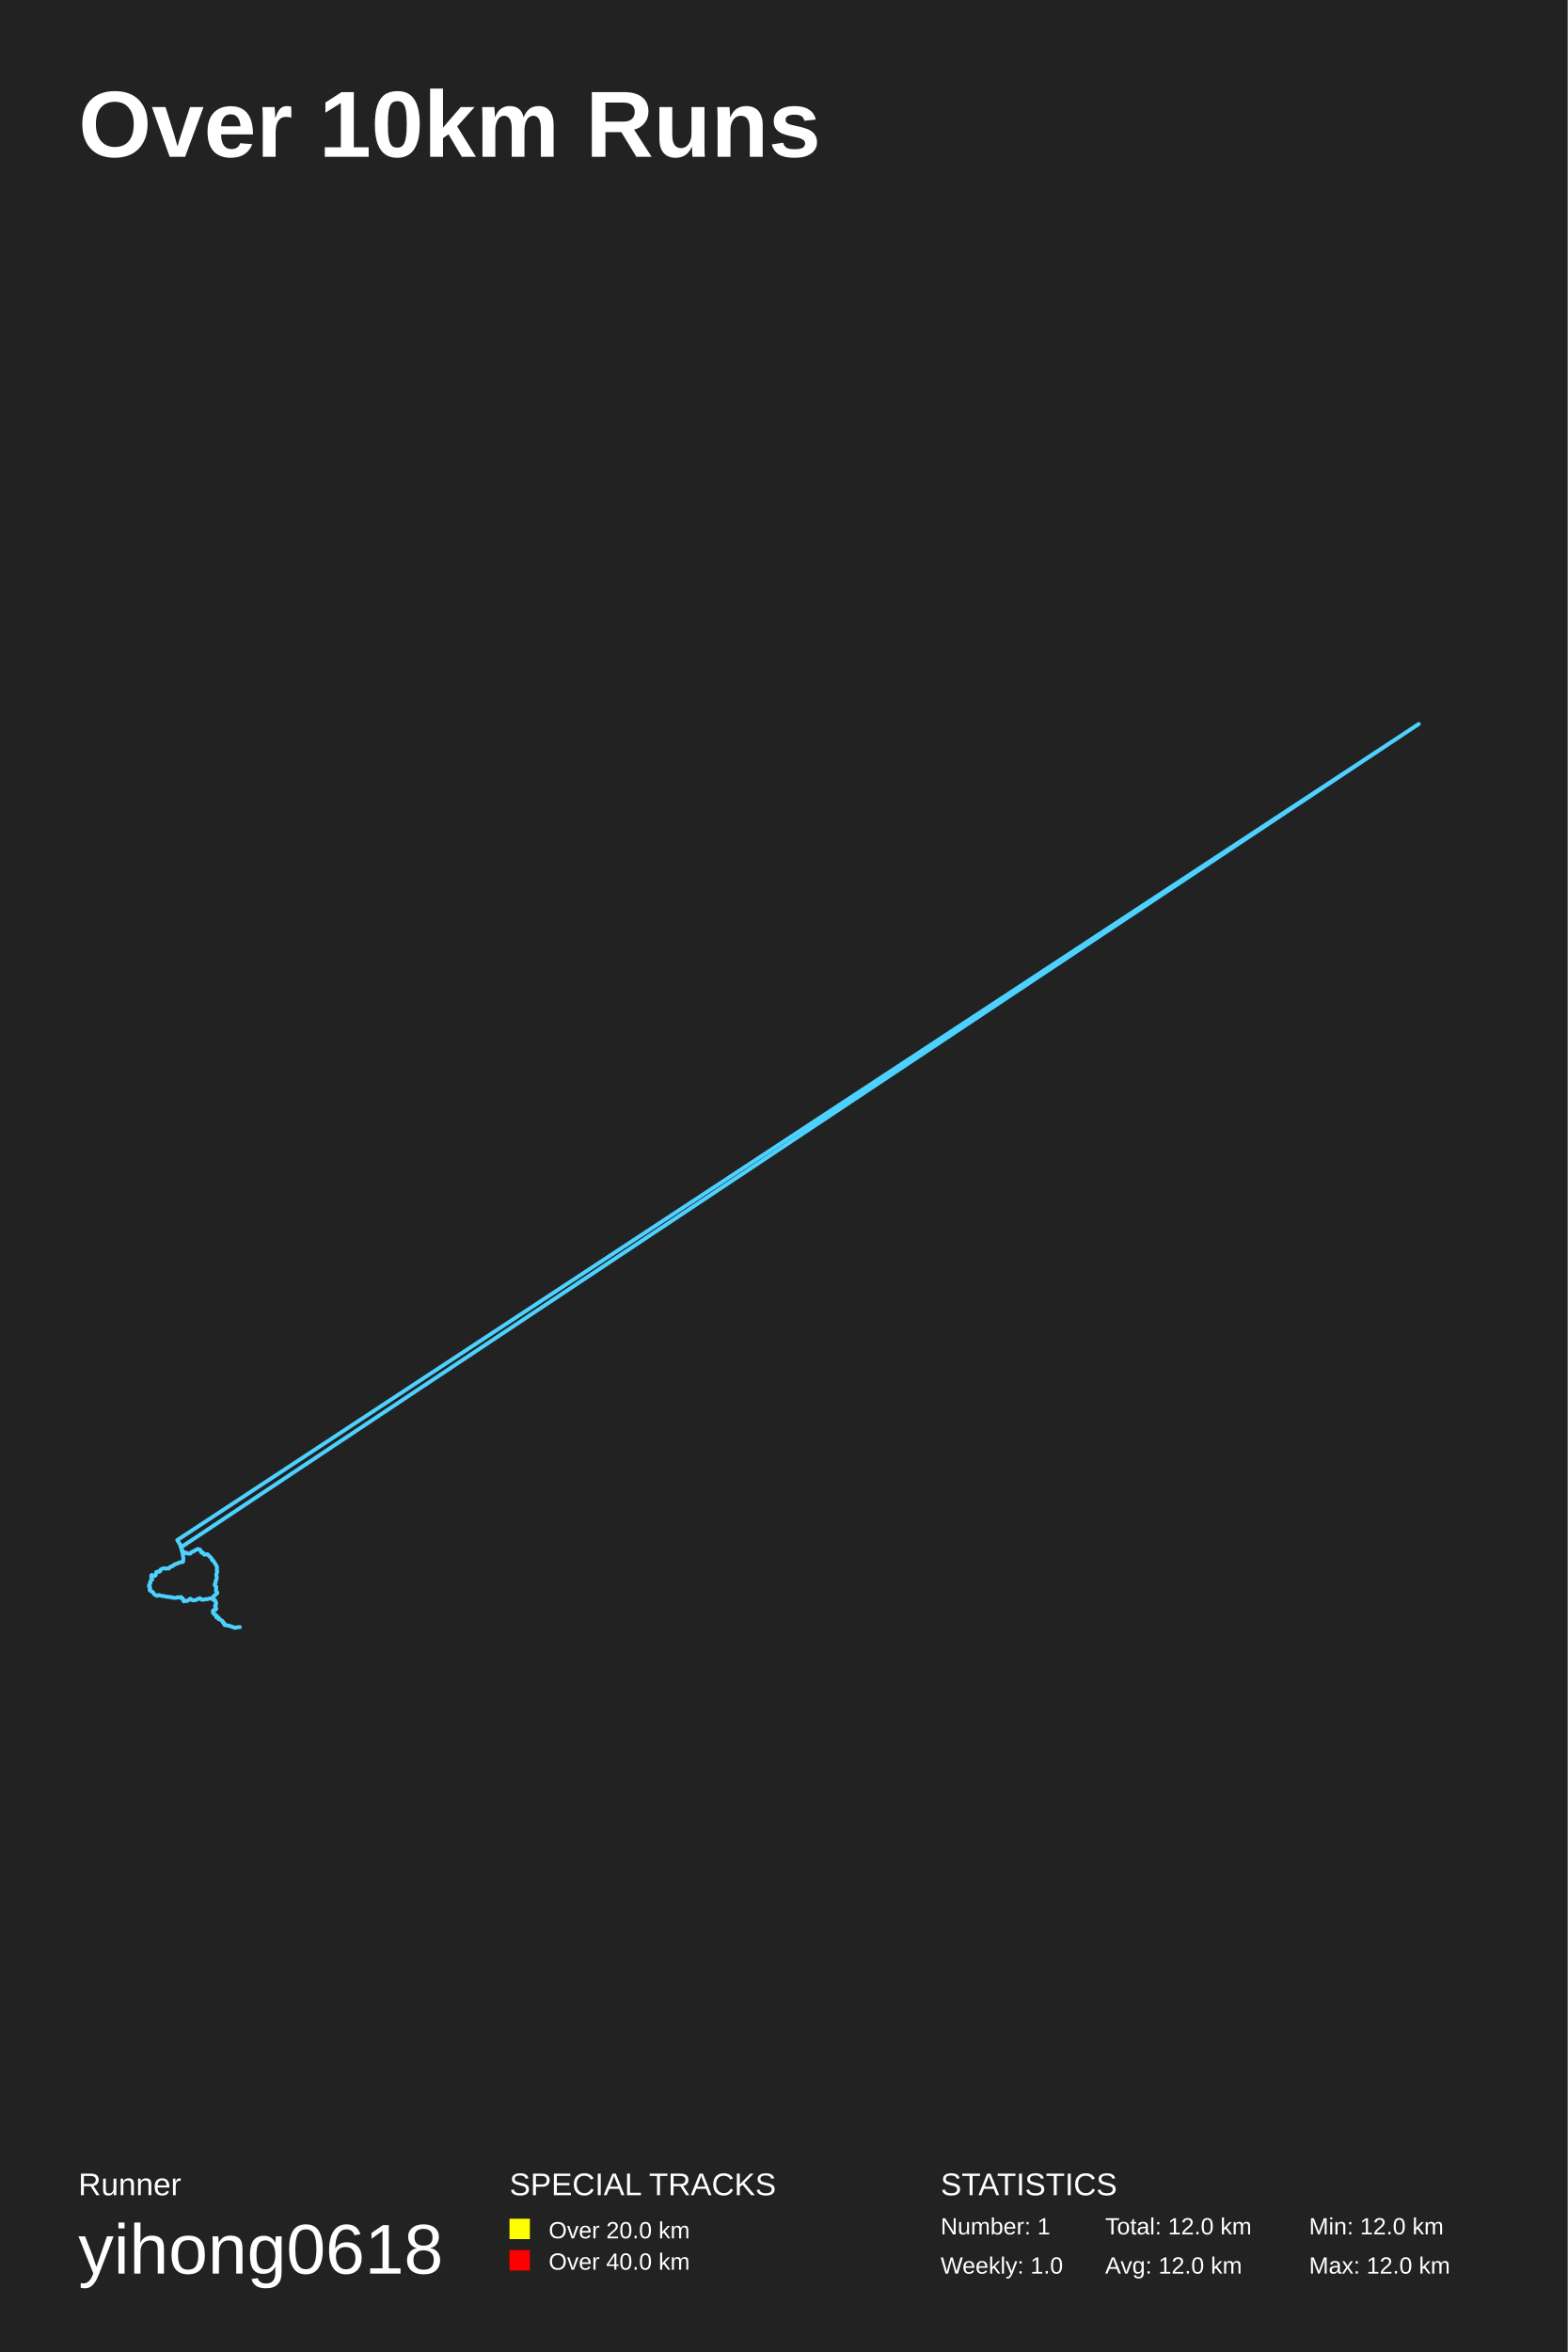
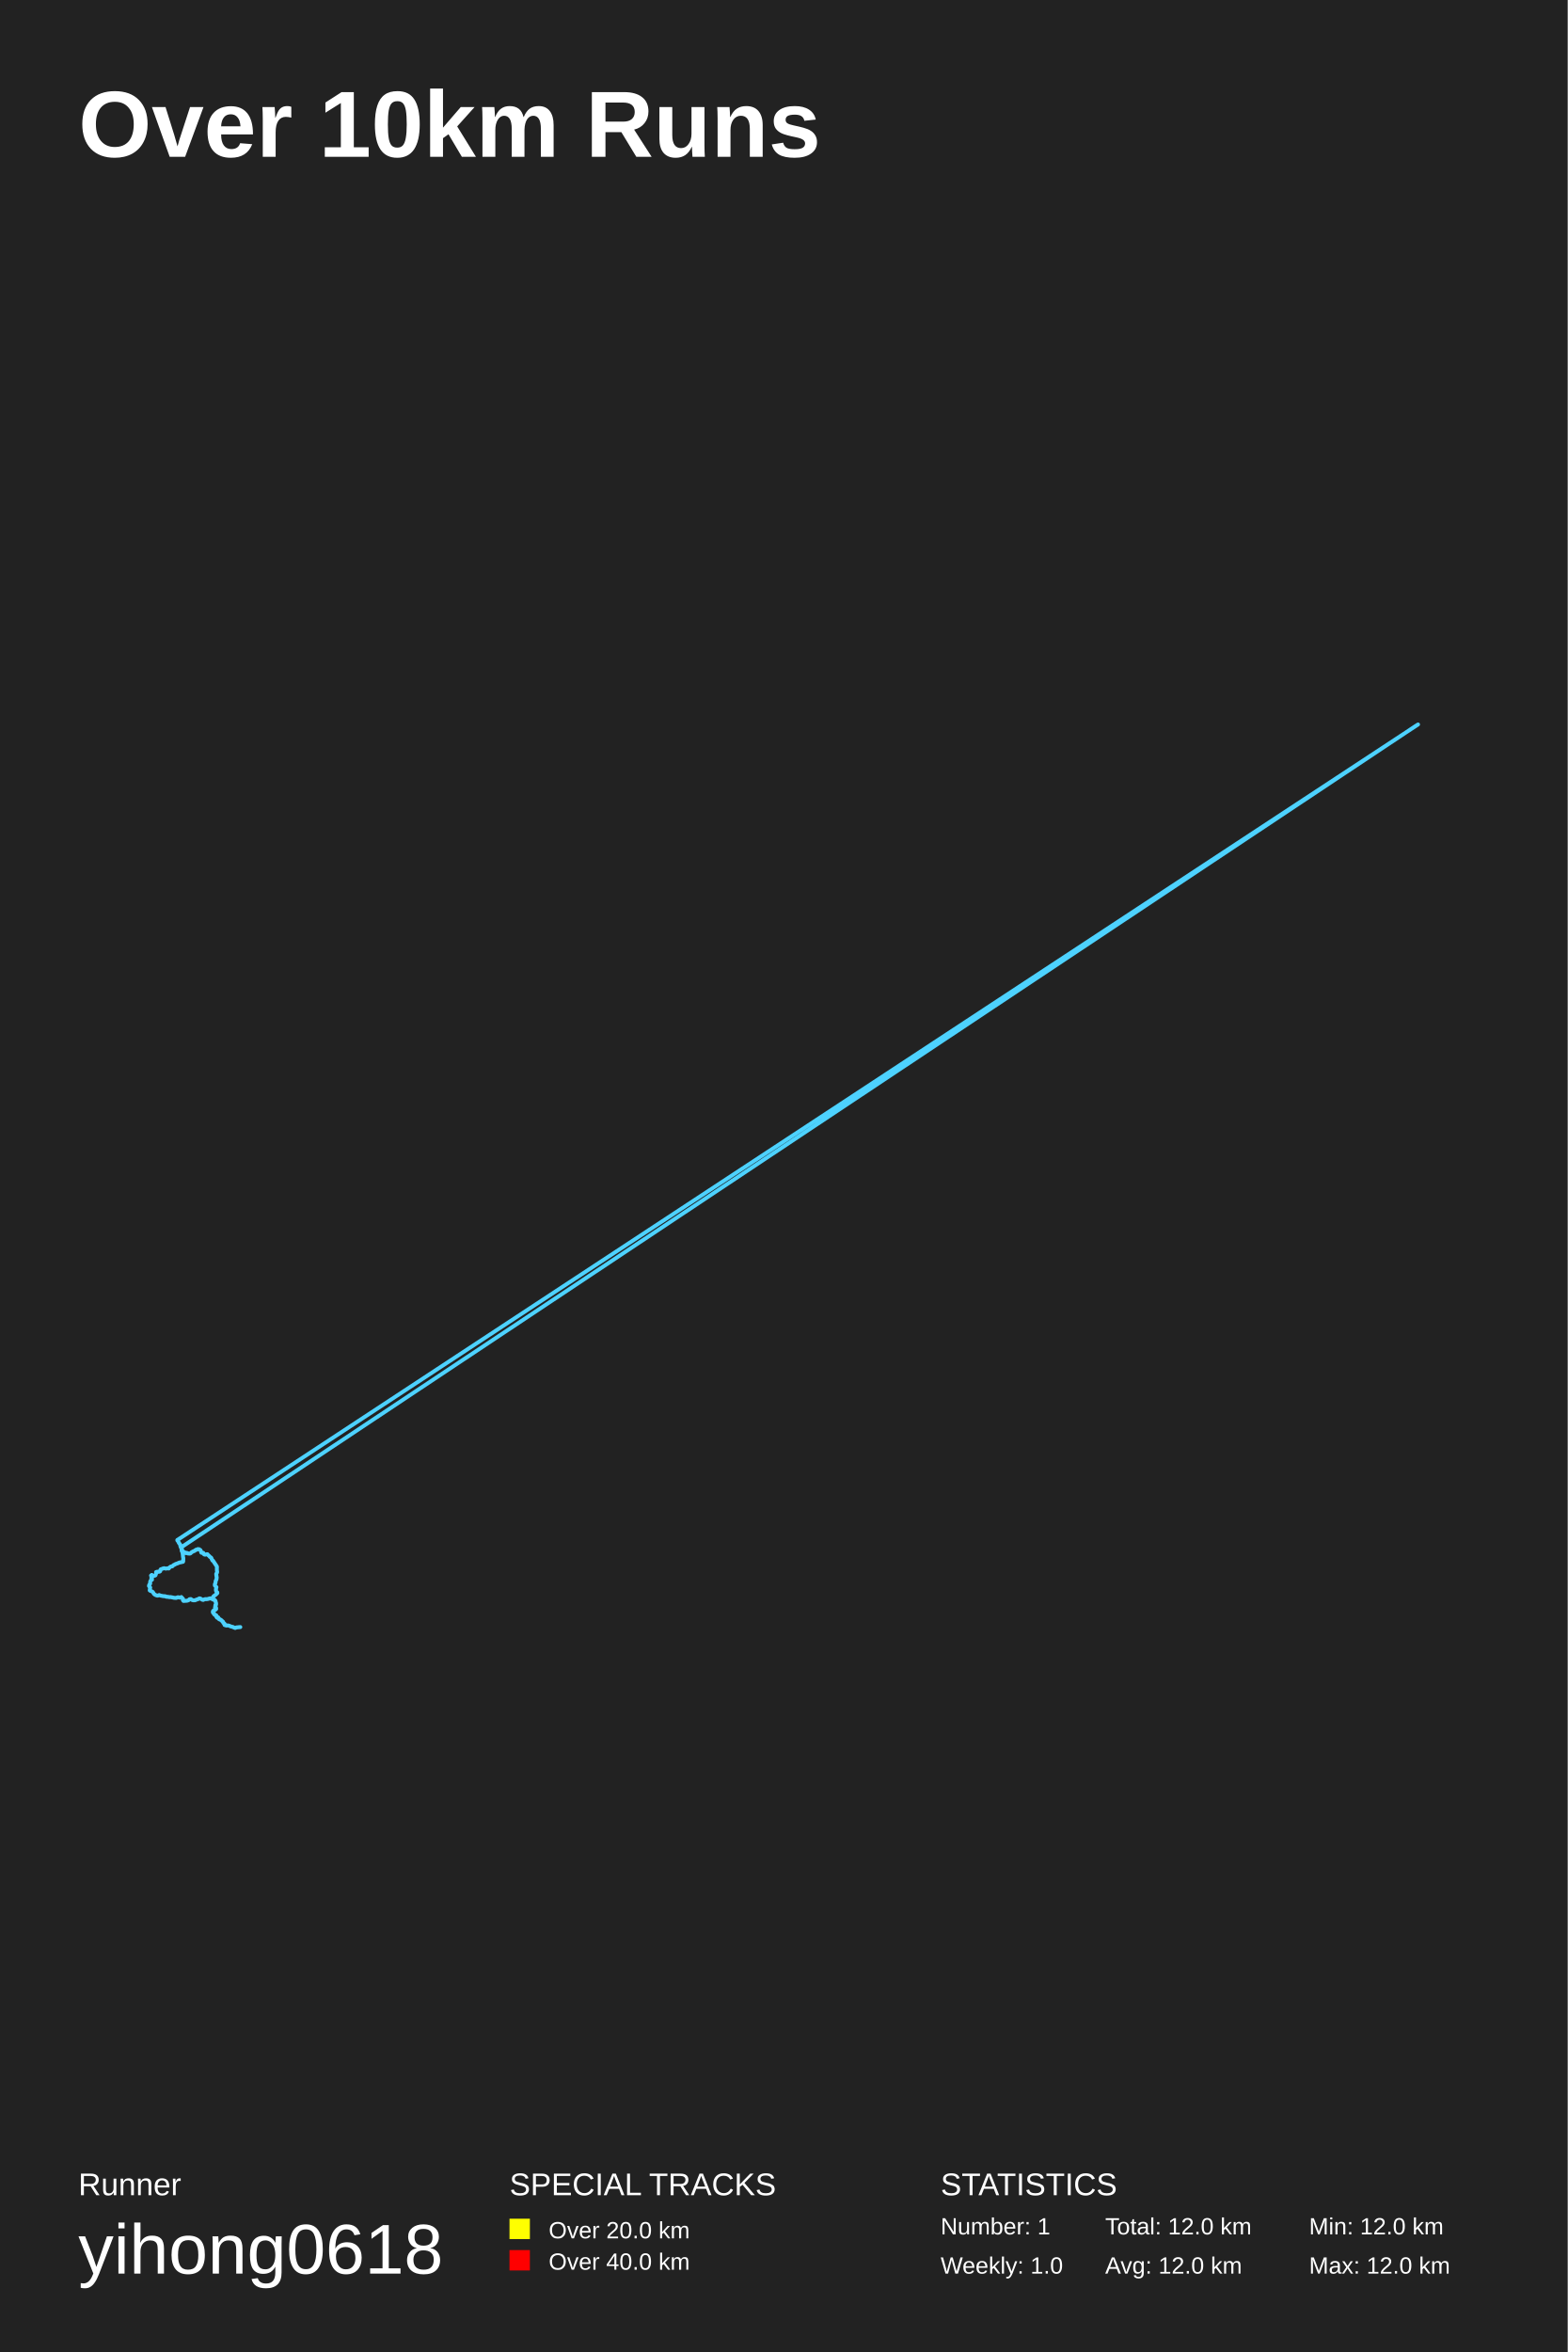
<svg xmlns="http://www.w3.org/2000/svg" baseProfile="full" height="300mm" version="1.1" viewBox="0,0,200,300" width="200mm">
  <defs />
  <rect fill="#222222" height="300" width="200" x="0" y="0" />
  <text fill="#FFFFFF" style="font-size:12px; font-family:Arial; font-weight:bold;" x="10" y="20">Over 10km Runs</text>
  <text fill="#FFFFFF" style="font-size:4px; font-family:Arial" x="10" y="280">Runner</text>
  <text fill="#FFFFFF" style="font-size:9px; font-family:Arial" x="10" y="290">yihong0618</text>
  <text fill="#FFFFFF" style="font-size:4px; font-family:Arial" x="65" y="280">SPECIAL TRACKS</text>
  <rect fill="yellow" height="2.6" width="2.6" x="65" y="283" />
  <text fill="#FFFFFF" style="font-size:3px; font-family:Arial" x="70" y="285.5">Over 20.0 km</text>
  <rect fill="red" height="2.6" width="2.6" x="65" y="287" />
  <text fill="#FFFFFF" style="font-size:3px; font-family:Arial" x="70" y="289.5">Over 40.0 km</text>
  <text fill="#FFFFFF" style="font-size:4px; font-family:Arial" x="120" y="280">STATISTICS</text>
  <text fill="#FFFFFF" style="font-size:3px; font-family:Arial" x="120" y="285">Number: 1</text>
  <text fill="#FFFFFF" style="font-size:3px; font-family:Arial" x="120" y="290">Weekly: 1.0</text>
  <text fill="#FFFFFF" style="font-size:3px; font-family:Arial" x="141" y="285">Total: 12.0 km</text>
  <text fill="#FFFFFF" style="font-size:3px; font-family:Arial" x="141" y="290">Avg: 12.0 km</text>
  <text fill="#FFFFFF" style="font-size:3px; font-family:Arial" x="167" y="285">Min: 12.0 km</text>
  <text fill="#FFFFFF" style="font-size:3px; font-family:Arial" x="167" y="290">Max: 12.0 km</text>
-   <polyline fill="none" opacity="1" points="29.053,207.319 28.939,207.33 28.678,207.267 28.649,207.272 28.569,207.098 28.526,207.046 28.421,206.919 28.388,206.809 28.269,206.682 28.236,206.661 28.131,206.614 28.041,206.556 27.899,206.535 27.842,206.424 27.865,206.308 27.737,206.329 27.599,206.292 27.623,206.103 27.552,206.029 27.443,206.008 27.343,205.918 27.276,205.813 27.176,205.723 27.153,205.576 27.205,205.392 27.371,205.36 27.514,205.297 27.552,205.139 27.49,205.065 27.462,204.928 27.443,204.796 27.538,204.67 27.542,204.528 27.566,204.401 27.471,204.28 27.438,204.143 27.352,204.043 27.219,204.038 27.224,204.033 27.243,204.038 27.214,204.043 27.229,204.048 27.219,204.043 27.21,204.048 27.214,204.054 27.214,204.048 27.124,203.906 27.138,203.801 27.172,203.696 27.248,203.611 27.333,203.548 27.395,203.48 27.509,203.395 27.618,203.295 27.699,203.232 27.723,203.132 27.656,203.053 27.576,202.974 27.538,202.821 27.566,202.726 27.576,202.626 27.59,202.489 27.58,202.373 27.485,202.326 27.457,202.263 27.386,202.152 27.443,201.978 27.504,201.894 27.5,201.752 27.528,201.604 27.604,201.488 27.628,201.352 27.656,201.246 27.628,201.136 27.628,201.02 27.595,200.941 27.595,200.819 27.647,200.646 27.704,200.535 27.704,200.424 27.656,200.293 27.675,200.15 27.666,199.998 27.675,199.819 27.205,199.05 27.148,199.05 27.062,199.013 27.039,198.918 27.02,198.834 27.001,198.807 26.967,198.733 26.906,198.691 26.849,198.633 26.787,198.57 26.73,198.528 26.678,198.454 26.573,198.37 26.502,198.275 26.435,198.238 26.34,198.265 26.236,198.286 26.15,198.301 26.036,198.291 25.989,198.186 25.941,198.107 25.889,198.043 25.765,198.064 25.699,198.028 25.708,198.006 25.742,198.006 25.732,197.996 25.694,198.017 25.67,198.017 25.685,198.022 25.67,198.033 25.675,198.022 25.699,197.996 25.699,197.991 25.623,197.891 25.609,197.822 25.566,197.722 25.547,197.701 25.499,197.664 25.438,197.622 25.362,197.617 25.295,197.59 25.262,197.596 25.248,197.58 25.162,197.617 25.1,197.664 25.043,197.675 24.977,197.696 24.915,197.743 24.844,197.79 24.782,197.833 24.744,197.833 24.677,197.88 24.616,197.901 24.521,197.938 24.43,197.975 24.354,198.08 24.269,198.165 24.16,198.165 24.103,198.165 24.003,198.149 23.941,198.149 23.965,198.122 23.965,198.138 23.97,198.138 23.917,198.138 23.865,198.085 23.799,198.07 23.742,198.122 23.67,198.049 23.589,198.064 23.513,198.028 23.442,197.943 23.38,197.906 23.357,197.88 23.333,197.875 23.285,197.796 23.219,197.764 23.195,197.775 23.209,197.764 23.167,197.733 23.186,197.638 23.195,197.574 23.152,197.522 23.114,197.448 23.091,197.39 23.048,197.327 23.029,197.232 23.005,197.127 22.977,196.969 22.901,196.911 22.867,196.848 22.81,196.779 22.787,196.689 22.72,196.6 22.673,196.521 22.663,196.479 22.63,196.484 22.639,196.495 22.644,196.5 22.635,196.489 22.644,196.489 22.644,196.484 22.687,196.442 22.692,196.416 22.687,196.447 22.639,196.426 22.625,196.437 22.616,196.447 22.625,196.437 22.625,196.431 22.63,196.426 22.635,196.421 22.639,196.426 181.0,92.349 180.91,92.407 180.815,92.465 180.815,92.465 180.815,92.465 180.724,92.523 23.086,197.364 23.129,197.438 23.195,197.538 23.167,197.654 23.19,197.759 23.205,197.864 23.271,197.964 23.309,198.064 23.3,198.222 23.314,198.359 23.361,198.523 23.376,198.665 23.39,198.786 23.38,198.955 23.371,199.081 23.371,199.165 23.252,199.25 23.076,199.255 22.953,199.292 22.815,199.334 22.696,199.397 22.554,199.45 22.425,199.487 22.349,199.534 22.231,199.587 22.121,199.634 22.079,199.703 22.05,199.724 22.05,199.724 22.003,199.766 21.931,199.798 21.836,199.813 21.746,199.845 21.656,199.908 21.613,199.956 21.561,200.056 21.452,200.061 21.385,200.035 21.252,200.066 21.162,200.077 21.057,200.061 20.972,200.024 20.872,200.04 20.805,200.061 20.734,200.082 20.644,200.129 20.549,200.156 20.473,200.214 20.43,200.303 20.44,200.382 20.397,200.435 20.354,200.461 20.321,200.477 20.245,200.488 20.135,200.477 20.045,200.467 19.941,200.509 19.917,200.535 19.931,200.598 19.926,200.683 19.903,200.719 19.893,200.762 19.884,200.809 19.865,200.904 19.784,200.993 19.679,200.978 19.603,201.009 19.513,201.051 19.432,201.057 19.413,201.02 19.371,201.004 19.342,200.983 19.318,200.951 19.356,200.935 19.371,200.888 19.333,200.92 19.304,200.946 19.304,201.041 19.304,201.199 19.347,201.341 19.432,201.473 19.318,201.525 19.223,201.625 19.152,201.789 19.19,201.936 19.086,202.073 19.01,202.236 19.033,202.41 19.143,202.447 19.133,202.537 19.152,202.647 19.086,202.811 19.166,202.884 19.266,202.958 19.409,203.011 19.542,203.127 19.599,203.264 19.727,203.39 19.898,203.49 20.074,203.548 20.221,203.453 20.397,203.485 20.563,203.538 20.748,203.574 20.934,203.59 21.01,203.606 21.157,203.653 21.285,203.664 21.428,203.669 21.547,203.701 21.703,203.711 21.846,203.717 21.974,203.764 22.117,203.796 22.264,203.801 22.444,203.811 22.592,203.759 22.706,203.722 22.844,203.764 23.005,203.79 23.081,203.696 23.152,203.785 23.314,203.875 23.323,204.038 23.414,204.143 23.447,204.259 23.599,204.149 23.775,204.217 23.974,204.164 24.122,204.027 24.278,203.922 24.435,204.027 24.568,204.122 24.791,204.117 24.925,204.096 25.072,204.043 25.214,203.959 25.381,203.927 25.49,203.848 25.609,203.938 25.746,204.038 25.884,204.048 26.003,204.043 26.108,203.991 26.279,203.964 26.435,203.991 26.568,203.938 26.682,203.901 26.787,203.869 26.953,203.906 27.105,203.969 27.186,203.996 27.329,204.027 27.447,204.127 27.481,204.275 27.58,204.407 27.566,204.575 27.519,204.717 27.504,204.891 27.481,205.049 27.595,205.17 27.528,205.307 27.367,205.365 27.248,205.465 27.205,205.602 27.276,205.766 27.362,205.913 27.504,205.997 27.652,206.092 27.628,206.234 27.78,206.298 27.894,206.35 27.97,206.493 28.136,206.598 28.293,206.698 28.402,206.798 28.488,206.93 28.607,207.056 28.687,207.209 28.844,207.319 29.015,207.319 29.186,207.351 29.338,207.409 29.519,207.462 29.647,207.514 29.828,207.562 29.946,207.635 30.103,207.604 30.25,207.578 30.421,207.546 30.597,207.541" stroke="#4DD2FF" stroke-dasharray="none" stroke-linecap="round" stroke-linejoin="round" stroke-width="0.5" />
+   <polyline fill="none" opacity="1" points="29.006,207.325 28.892,207.346 28.649,207.272 28.635,207.209 28.573,207.072 28.502,207.019 28.431,206.866 28.345,206.793 28.25,206.672 28.203,206.635 28.093,206.598 27.994,206.55 27.889,206.482 27.865,206.387 27.808,206.308 27.685,206.334 27.604,206.219 27.609,206.061 27.509,206.024 27.395,205.987 27.314,205.876 27.238,205.781 27.157,205.666 27.162,205.523 27.281,205.386 27.428,205.36 27.552,205.228 27.547,205.102 27.433,205.018 27.476,204.886 27.471,204.733 27.542,204.617 27.566,204.48 27.523,204.365 27.495,204.222 27.4,204.106 27.281,204.033 27.229,204.038 27.248,204.038 27.234,204.043 27.219,204.043 27.229,204.038 27.219,204.043 27.214,204.048 27.214,204.043 27.162,204.001 27.134,203.864 27.153,203.759 27.2,203.664 27.272,203.585 27.338,203.538 27.443,203.459 27.552,203.374 27.666,203.264 27.728,203.195 27.718,203.1 27.618,203.027 27.566,202.916 27.542,202.784 27.566,202.679 27.566,202.584 27.614,202.442 27.523,202.347 27.481,202.305 27.414,202.236 27.409,202.078 27.462,201.957 27.504,201.831 27.504,201.699 27.561,201.552 27.623,201.446 27.628,201.309 27.656,201.188 27.618,201.088 27.614,200.978 27.595,200.888 27.585,200.751 27.671,200.614 27.704,200.493 27.675,200.366 27.671,200.235 27.666,200.098 27.675,199.929 27.671,199.813 27.172,199.06 27.096,199.039 27.072,198.97 27.015,198.876 27.001,198.839 26.986,198.776 26.953,198.702 26.891,198.644 26.82,198.612 26.763,198.57 26.711,198.496 26.644,198.433 26.535,198.338 26.464,198.244 26.402,198.244 26.293,198.27 26.203,198.291 26.108,198.296 26.017,198.244 25.979,198.149 25.932,198.07 25.841,198.049 25.732,198.07 25.708,198.017 25.699,197.996 25.713,198.006 25.699,198.012 25.689,198.028 25.67,198.022 25.689,198.022 25.694,198.028 25.685,198.022 25.699,198.012 25.656,197.949 25.628,197.848 25.604,197.78 25.566,197.711 25.533,197.696 25.466,197.659 25.409,197.606 25.343,197.617 25.29,197.585 25.262,197.585 25.21,197.601 25.134,197.638 25.072,197.68 25.015,197.664 24.967,197.706 24.882,197.754 24.825,197.806 24.777,197.838 24.72,197.854 24.654,197.87 24.582,197.917 24.492,197.964 24.392,198.033 24.326,198.117 24.226,198.165 24.15,198.159 24.06,198.154 23.974,198.149 23.96,198.133 23.965,198.122 23.965,198.143 23.955,198.143 23.903,198.122 23.837,198.07 23.789,198.075 23.699,198.101 23.656,198.033 23.556,198.085 23.485,197.996 23.428,197.922 23.361,197.885 23.347,197.891 23.323,197.843 23.266,197.775 23.195,197.764 23.2,197.769 23.19,197.754 23.176,197.696 23.195,197.611 23.205,197.543 23.133,197.49 23.105,197.427 23.072,197.369 23.043,197.295 23.01,197.19 22.996,197.021 22.934,196.953 22.891,196.874 22.829,196.816 22.801,196.753 22.768,196.653 22.692,196.568 22.682,196.495 22.663,196.489 22.635,196.495 22.649,196.495 22.649,196.489 22.63,196.484 22.639,196.484 22.658,196.489 22.706,196.4 22.692,196.41 22.63,196.416 22.63,196.426 22.62,196.431 22.62,196.442 22.625,196.431 22.625,196.431 22.63,196.426 22.63,196.426 22.639,196.421 180.91,92.407 180.815,92.465 180.815,92.465 180.815,92.465 180.724,92.523 180.629,92.581 23.095,197.38 23.138,197.501 23.186,197.585 23.167,197.69 23.181,197.812 23.228,197.906 23.281,197.996 23.3,198.143 23.314,198.254 23.338,198.438 23.347,198.591 23.38,198.707 23.385,198.844 23.371,199.007 23.38,199.113 23.347,199.208 23.176,199.244 23.029,199.281 22.901,199.297 22.772,199.355 22.63,199.418 22.501,199.46 22.387,199.497 22.307,199.566 22.188,199.603 22.093,199.666 22.064,199.713 22.05,199.724 22.031,199.729 21.984,199.787 21.903,199.803 21.789,199.813 21.713,199.871 21.627,199.919 21.594,199.982 21.532,200.061 21.423,200.05 21.337,200.04 21.219,200.071 21.114,200.077 21.024,200.04 20.929,200.024 20.829,200.056 20.772,200.066 20.691,200.114 20.601,200.135 20.506,200.166 20.459,200.245 20.425,200.34 20.44,200.409 20.383,200.44 20.345,200.472 20.297,200.472 20.202,200.493 20.116,200.467 19.998,200.488 19.907,200.519 19.926,200.556 19.931,200.63 19.926,200.693 19.893,200.74 19.888,200.793 19.865,200.841 19.831,200.935 19.732,200.978 19.646,200.988 19.584,201.02 19.494,201.072 19.428,201.046 19.394,200.993 19.371,201.004 19.342,200.951 19.314,200.951 19.356,200.883 19.38,200.888 19.333,200.941 19.266,200.956 19.328,201.093 19.309,201.267 19.385,201.383 19.39,201.499 19.261,201.546 19.176,201.694 19.147,201.868 19.162,201.989 19.038,202.147 19.005,202.294 19.086,202.4 19.162,202.489 19.143,202.584 19.119,202.7 19.1,202.858 19.2,202.921 19.328,202.963 19.461,203.032 19.57,203.174 19.637,203.301 19.803,203.427 19.988,203.501 20.126,203.527 20.307,203.448 20.459,203.516 20.644,203.553 20.81,203.585 20.981,203.595 21.09,203.601 21.195,203.664 21.333,203.669 21.466,203.685 21.613,203.717 21.76,203.706 21.908,203.738 22.026,203.759 22.169,203.796 22.326,203.811 22.516,203.811 22.644,203.738 22.758,203.732 22.901,203.78 23.029,203.764 23.129,203.701 23.209,203.806 23.342,203.927 23.333,204.101 23.409,204.201 23.48,204.201 23.67,204.185 23.851,204.175 24.05,204.112 24.179,203.98 24.354,203.964 24.478,204.064 24.654,204.122 24.863,204.122 24.972,204.075 25.134,204.012 25.286,203.964 25.428,203.875 25.528,203.885 25.68,203.964 25.799,204.043 25.927,204.07 26.036,204.017 26.174,203.969 26.34,203.975 26.488,203.959 26.625,203.922 26.725,203.885 26.853,203.869 27.005,203.938 27.148,203.969 27.238,204.006 27.376,204.054 27.481,204.18 27.519,204.343 27.566,204.48 27.566,204.644 27.509,204.796 27.471,204.949 27.566,205.076 27.58,205.223 27.466,205.334 27.324,205.376 27.229,205.529 27.21,205.681 27.319,205.818 27.405,205.971 27.58,206.024 27.652,206.155 27.671,206.287 27.842,206.298 27.908,206.429 28.036,206.535 28.203,206.624 28.321,206.74 28.45,206.845 28.512,206.998 28.645,207.104 28.735,207.267 28.911,207.319 29.072,207.325 29.243,207.362 29.405,207.441 29.571,207.488 29.718,207.525 29.866,207.599 30.008,207.651 30.17,207.578 30.312,207.567 30.488,207.546 30.659,207.535" stroke="#4DD2FF" stroke-dasharray="none" stroke-linecap="round" stroke-linejoin="round" stroke-width="0.5" />
</svg>
